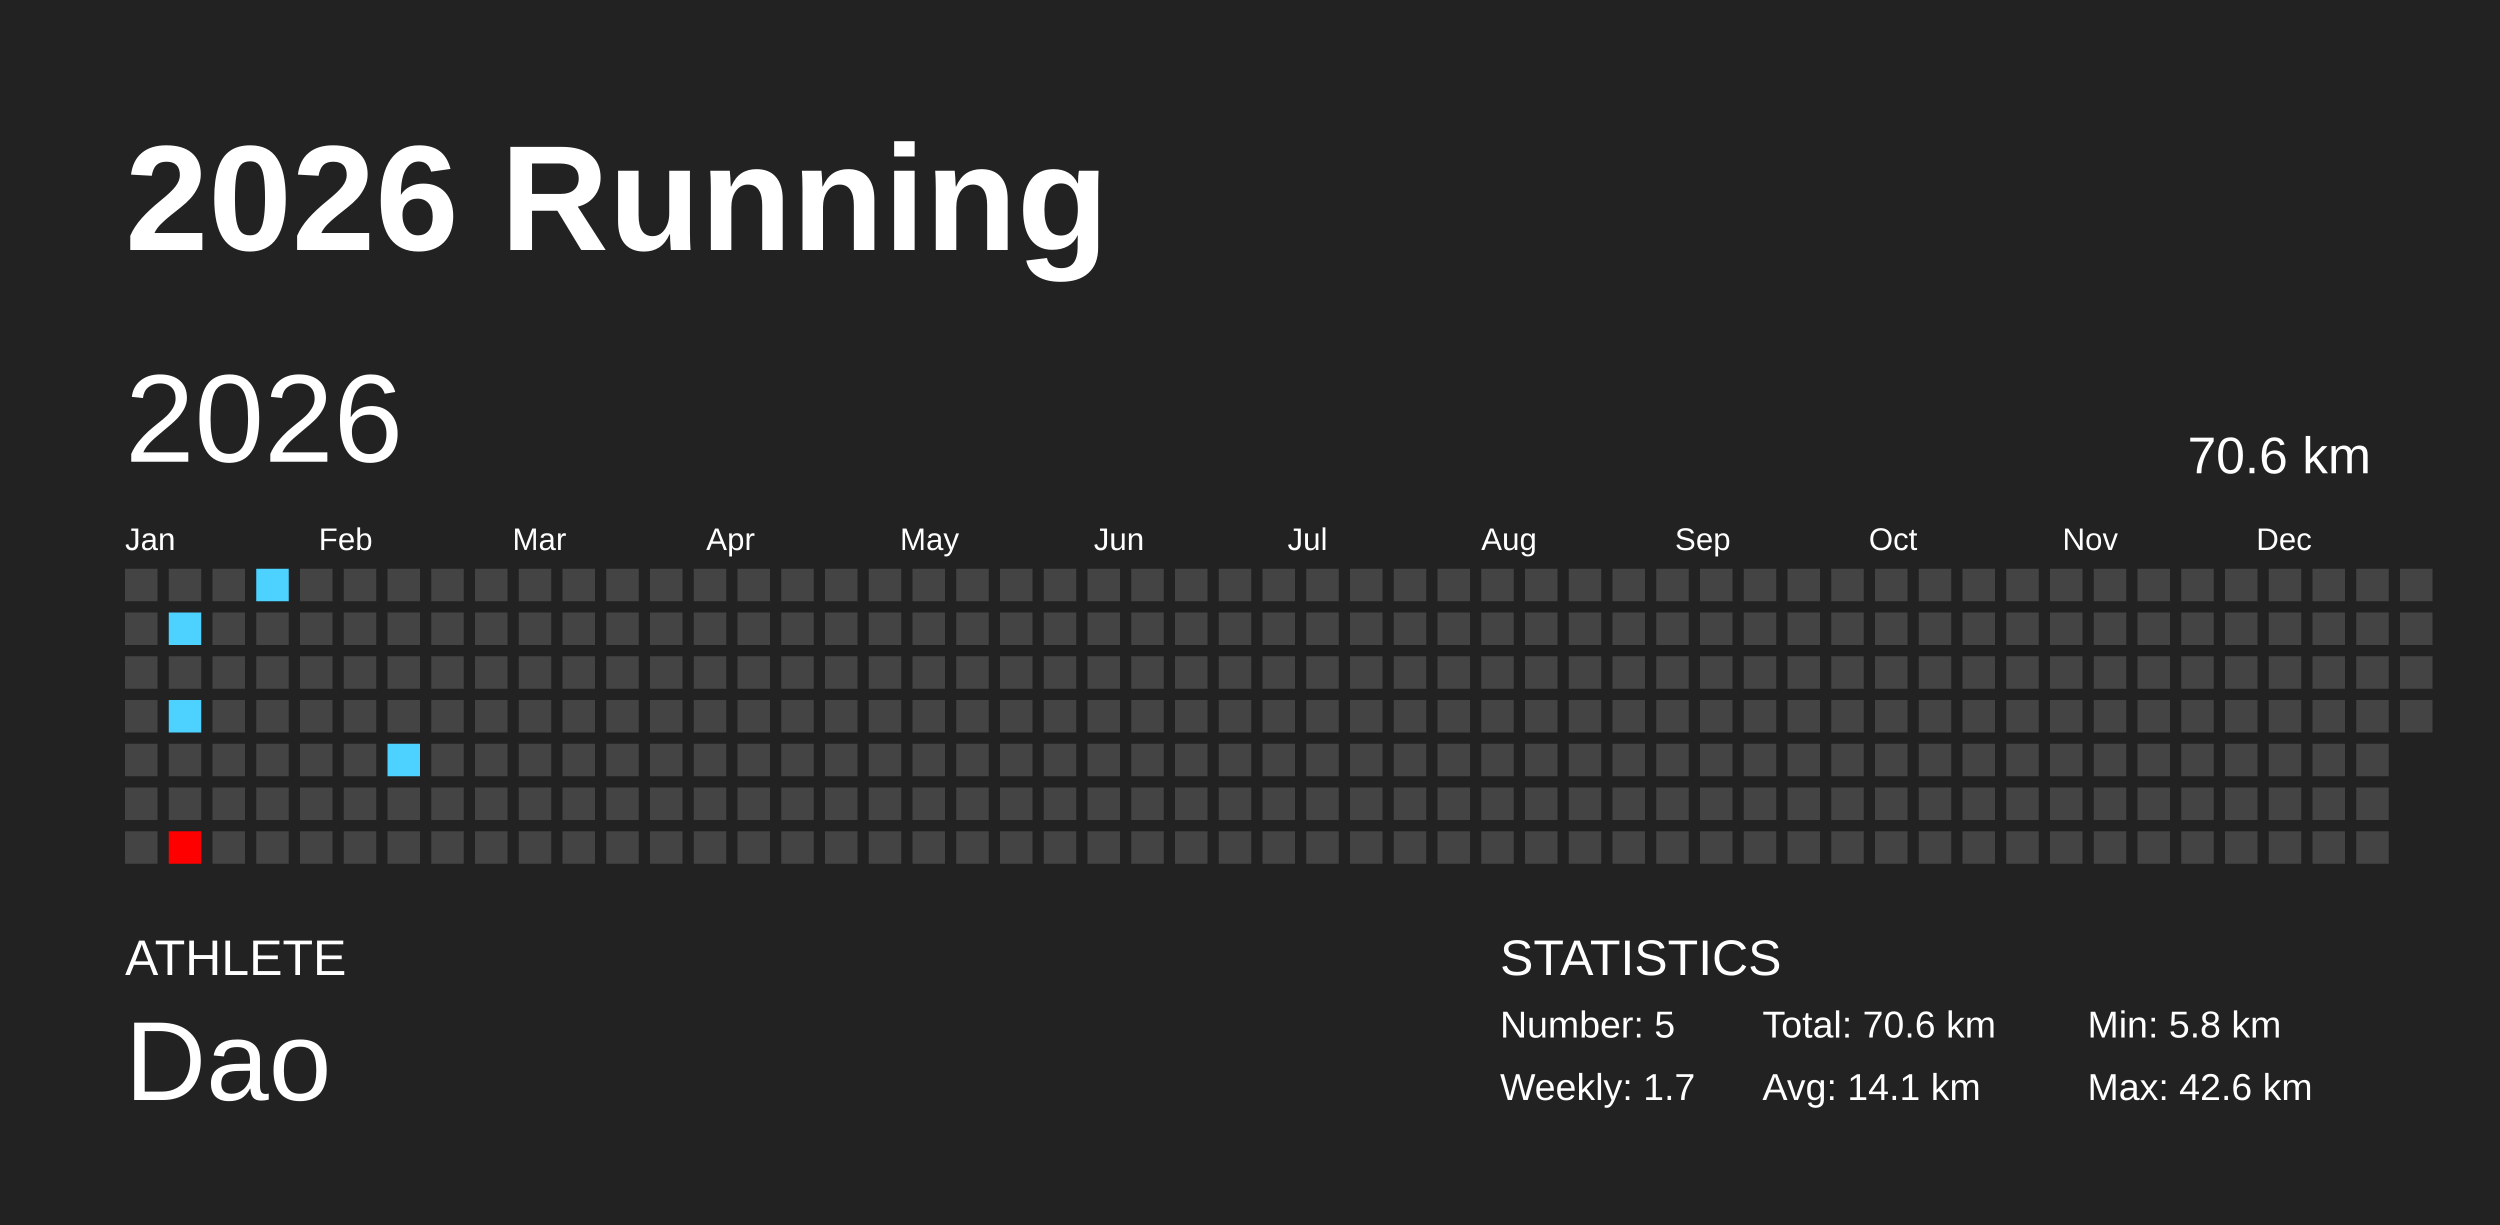
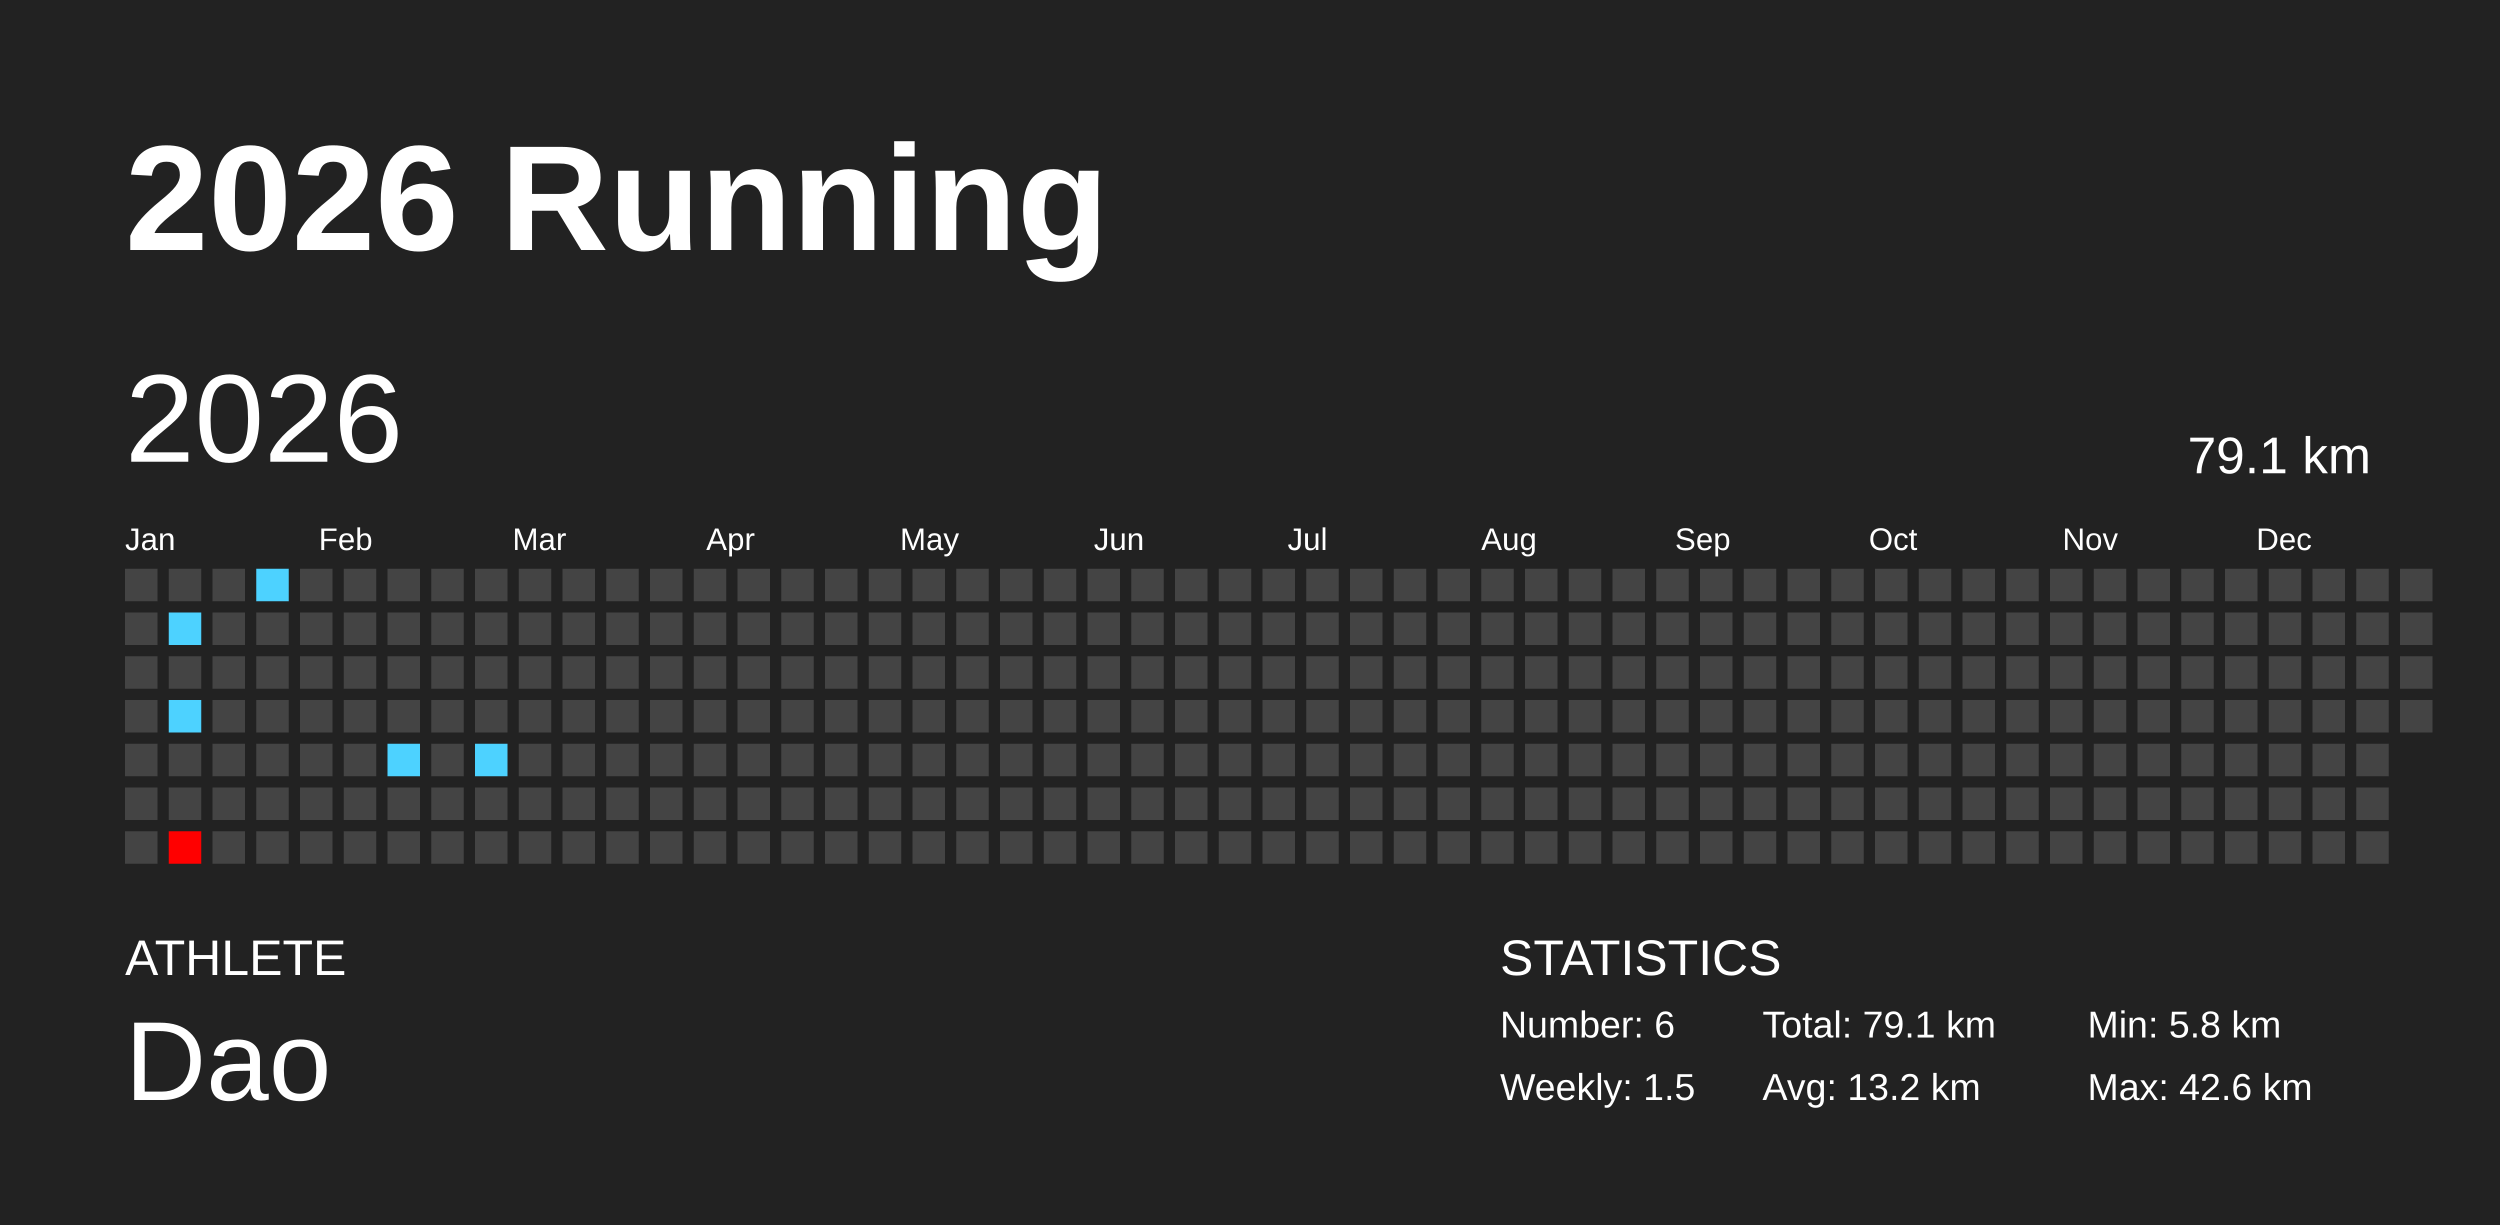
<svg xmlns="http://www.w3.org/2000/svg" baseProfile="full" height="98mm" version="1.1" viewBox="0,0,200,98" width="200mm">
  <defs />
  <rect fill="#222222" height="98" width="200" x="0" y="0" />
  <text fill="#FFFFFF" style="font-size:12px; font-family:Arial; font-weight:bold;" x="10" y="20">2026 Running</text>
  <text fill="#FFFFFF" style="font-size:4px; font-family:Arial" x="10" y="78">ATHLETE</text>
  <text fill="#FFFFFF" style="font-size:9px; font-family:Arial" x="10" y="88">Dao</text>
  <text fill="#FFFFFF" style="font-size:4px; font-family:Arial" x="120" y="78">STATISTICS</text>
-   <text fill="#FFFFFF" style="font-size:3px; font-family:Arial" x="120" y="83">Number: 5</text>
-   <text fill="#FFFFFF" style="font-size:3px; font-family:Arial" x="120" y="88">Weekly: 1.7</text>
-   <text fill="#FFFFFF" style="font-size:3px; font-family:Arial" x="141" y="83">Total: 70.6 km</text>
-   <text fill="#FFFFFF" style="font-size:3px; font-family:Arial" x="141" y="88">Avg: 14.1 km</text>
+   <text fill="#FFFFFF" style="font-size:3px; font-family:Arial" x="120" y="83">Number: 6</text>
+   <text fill="#FFFFFF" style="font-size:3px; font-family:Arial" x="120" y="88">Weekly: 1.5</text>
+   <text fill="#FFFFFF" style="font-size:3px; font-family:Arial" x="141" y="83">Total: 79.1 km</text>
+   <text fill="#FFFFFF" style="font-size:3px; font-family:Arial" x="141" y="88">Avg: 13.2 km</text>
  <text fill="#FFFFFF" style="font-size:3px; font-family:Arial" x="167" y="83">Min: 5.8 km</text>
  <text fill="#FFFFFF" style="font-size:3px; font-family:Arial" x="167" y="88">Max: 42.6 km</text>
  <text dominant-baseline="hanging" fill="#FFFFFF" style="font-size:10.0px; font-family:Arial;" x="10" y="30">2026</text>
-   <text dominant-baseline="hanging" fill="#FFFFFF" style="font-size:4.125px; font-family:Arial;" x="175" y="35">70.6 km</text>
+   <text dominant-baseline="hanging" fill="#FFFFFF" style="font-size:4.125px; font-family:Arial;" x="175" y="35">79.1 km</text>
  <text fill="#FFFFFF" style="font-size:2.5px; font-family:Arial" x="10.0" y="44">Jan</text>
  <text fill="#FFFFFF" style="font-size:2.5px; font-family:Arial" x="25.5" y="44">Feb</text>
  <text fill="#FFFFFF" style="font-size:2.5px; font-family:Arial" x="41.0" y="44">Mar</text>
  <text fill="#FFFFFF" style="font-size:2.5px; font-family:Arial" x="56.5" y="44">Apr</text>
  <text fill="#FFFFFF" style="font-size:2.5px; font-family:Arial" x="72.0" y="44">May</text>
  <text fill="#FFFFFF" style="font-size:2.5px; font-family:Arial" x="87.5" y="44">Jun</text>
  <text fill="#FFFFFF" style="font-size:2.5px; font-family:Arial" x="103.0" y="44">Jul</text>
  <text fill="#FFFFFF" style="font-size:2.5px; font-family:Arial" x="118.5" y="44">Aug</text>
  <text fill="#FFFFFF" style="font-size:2.5px; font-family:Arial" x="134.0" y="44">Sep</text>
  <text fill="#FFFFFF" style="font-size:2.5px; font-family:Arial" x="149.5" y="44">Oct</text>
  <text fill="#FFFFFF" style="font-size:2.5px; font-family:Arial" x="165.0" y="44">Nov</text>
  <text fill="#FFFFFF" style="font-size:2.5px; font-family:Arial" x="180.5" y="44">Dec</text>
  <rect fill="#444444" height="2.6" width="2.6" x="10.0" y="45.5" />
  <rect fill="#444444" height="2.6" width="2.6" x="10.0" y="49.0" />
  <rect fill="#444444" height="2.6" width="2.6" x="10.0" y="52.5" />
  <rect fill="#444444" height="2.6" width="2.6" x="10.0" y="56.0" />
  <rect fill="#444444" height="2.6" width="2.6" x="10.0" y="59.5" />
  <rect fill="#444444" height="2.6" width="2.6" x="10.0" y="63.0" />
  <rect fill="#444444" height="2.6" width="2.6" x="10.0" y="66.5" />
  <rect fill="#444444" height="2.6" width="2.6" x="13.5" y="45.5" />
  <rect fill="#4dd2ff" height="2.6" width="2.6" x="13.5" y="49.0" />
  <rect fill="#444444" height="2.6" width="2.6" x="13.5" y="52.5" />
  <rect fill="#4dd2ff" height="2.6" width="2.6" x="13.5" y="56.0" />
  <rect fill="#444444" height="2.6" width="2.6" x="13.5" y="59.5" />
  <rect fill="#444444" height="2.6" width="2.6" x="13.5" y="63.0" />
  <rect fill="red" height="2.6" width="2.6" x="13.5" y="66.5" />
  <rect fill="#444444" height="2.6" width="2.6" x="17.0" y="45.5" />
  <rect fill="#444444" height="2.6" width="2.6" x="17.0" y="49.0" />
  <rect fill="#444444" height="2.6" width="2.6" x="17.0" y="52.5" />
  <rect fill="#444444" height="2.6" width="2.6" x="17.0" y="56.0" />
  <rect fill="#444444" height="2.6" width="2.6" x="17.0" y="59.5" />
  <rect fill="#444444" height="2.6" width="2.6" x="17.0" y="63.0" />
  <rect fill="#444444" height="2.6" width="2.6" x="17.0" y="66.5" />
  <rect fill="#4dd2ff" height="2.6" width="2.6" x="20.5" y="45.5" />
  <rect fill="#444444" height="2.6" width="2.6" x="20.5" y="49.0" />
  <rect fill="#444444" height="2.6" width="2.6" x="20.5" y="52.5" />
  <rect fill="#444444" height="2.6" width="2.6" x="20.5" y="56.0" />
  <rect fill="#444444" height="2.6" width="2.6" x="20.5" y="59.5" />
  <rect fill="#444444" height="2.6" width="2.6" x="20.5" y="63.0" />
  <rect fill="#444444" height="2.6" width="2.6" x="20.5" y="66.5" />
  <rect fill="#444444" height="2.6" width="2.6" x="24.0" y="45.5" />
  <rect fill="#444444" height="2.6" width="2.6" x="24.0" y="49.0" />
  <rect fill="#444444" height="2.6" width="2.6" x="24.0" y="52.5" />
  <rect fill="#444444" height="2.6" width="2.6" x="24.0" y="56.0" />
  <rect fill="#444444" height="2.6" width="2.6" x="24.0" y="59.5" />
  <rect fill="#444444" height="2.6" width="2.6" x="24.0" y="63.0" />
  <rect fill="#444444" height="2.6" width="2.6" x="24.0" y="66.5" />
  <rect fill="#444444" height="2.6" width="2.6" x="27.5" y="45.5" />
  <rect fill="#444444" height="2.6" width="2.6" x="27.5" y="49.0" />
  <rect fill="#444444" height="2.6" width="2.6" x="27.5" y="52.5" />
  <rect fill="#444444" height="2.6" width="2.6" x="27.5" y="56.0" />
  <rect fill="#444444" height="2.6" width="2.6" x="27.5" y="59.5" />
  <rect fill="#444444" height="2.6" width="2.6" x="27.5" y="63.0" />
  <rect fill="#444444" height="2.6" width="2.6" x="27.5" y="66.5" />
  <rect fill="#444444" height="2.6" width="2.6" x="31.0" y="45.5" />
  <rect fill="#444444" height="2.6" width="2.6" x="31.0" y="49.0" />
  <rect fill="#444444" height="2.6" width="2.6" x="31.0" y="52.5" />
  <rect fill="#444444" height="2.6" width="2.6" x="31.0" y="56.0" />
  <rect fill="#4dd2ff" height="2.6" width="2.6" x="31.0" y="59.5" />
  <rect fill="#444444" height="2.6" width="2.6" x="31.0" y="63.0" />
  <rect fill="#444444" height="2.6" width="2.6" x="31.0" y="66.5" />
  <rect fill="#444444" height="2.6" width="2.6" x="34.5" y="45.5" />
  <rect fill="#444444" height="2.6" width="2.6" x="34.5" y="49.0" />
  <rect fill="#444444" height="2.6" width="2.6" x="34.5" y="52.5" />
  <rect fill="#444444" height="2.6" width="2.6" x="34.5" y="56.0" />
  <rect fill="#444444" height="2.6" width="2.6" x="34.5" y="59.5" />
  <rect fill="#444444" height="2.6" width="2.6" x="34.5" y="63.0" />
  <rect fill="#444444" height="2.6" width="2.6" x="34.5" y="66.5" />
  <rect fill="#444444" height="2.6" width="2.6" x="38.0" y="45.5" />
  <rect fill="#444444" height="2.6" width="2.6" x="38.0" y="49.0" />
  <rect fill="#444444" height="2.6" width="2.6" x="38.0" y="52.5" />
  <rect fill="#444444" height="2.6" width="2.6" x="38.0" y="56.0" />
-   <rect fill="#444444" height="2.6" width="2.6" x="38.0" y="59.5" />
+   <rect fill="#4dd2ff" height="2.6" width="2.6" x="38.0" y="59.5" />
  <rect fill="#444444" height="2.6" width="2.6" x="38.0" y="63.0" />
  <rect fill="#444444" height="2.6" width="2.6" x="38.0" y="66.5" />
  <rect fill="#444444" height="2.6" width="2.6" x="41.5" y="45.5" />
  <rect fill="#444444" height="2.6" width="2.6" x="41.5" y="49.0" />
  <rect fill="#444444" height="2.6" width="2.6" x="41.5" y="52.5" />
  <rect fill="#444444" height="2.6" width="2.6" x="41.5" y="56.0" />
  <rect fill="#444444" height="2.6" width="2.6" x="41.5" y="59.5" />
  <rect fill="#444444" height="2.6" width="2.6" x="41.5" y="63.0" />
  <rect fill="#444444" height="2.6" width="2.6" x="41.5" y="66.5" />
  <rect fill="#444444" height="2.6" width="2.6" x="45.0" y="45.5" />
  <rect fill="#444444" height="2.6" width="2.6" x="45.0" y="49.0" />
  <rect fill="#444444" height="2.6" width="2.6" x="45.0" y="52.5" />
  <rect fill="#444444" height="2.6" width="2.6" x="45.0" y="56.0" />
  <rect fill="#444444" height="2.6" width="2.6" x="45.0" y="59.5" />
  <rect fill="#444444" height="2.6" width="2.6" x="45.0" y="63.0" />
  <rect fill="#444444" height="2.6" width="2.6" x="45.0" y="66.5" />
  <rect fill="#444444" height="2.6" width="2.6" x="48.5" y="45.5" />
  <rect fill="#444444" height="2.6" width="2.6" x="48.5" y="49.0" />
  <rect fill="#444444" height="2.6" width="2.6" x="48.5" y="52.5" />
  <rect fill="#444444" height="2.6" width="2.6" x="48.5" y="56.0" />
  <rect fill="#444444" height="2.6" width="2.6" x="48.5" y="59.5" />
  <rect fill="#444444" height="2.6" width="2.6" x="48.5" y="63.0" />
  <rect fill="#444444" height="2.6" width="2.6" x="48.5" y="66.5" />
  <rect fill="#444444" height="2.6" width="2.6" x="52.0" y="45.5" />
  <rect fill="#444444" height="2.6" width="2.6" x="52.0" y="49.0" />
  <rect fill="#444444" height="2.6" width="2.6" x="52.0" y="52.5" />
  <rect fill="#444444" height="2.6" width="2.6" x="52.0" y="56.0" />
  <rect fill="#444444" height="2.6" width="2.6" x="52.0" y="59.5" />
  <rect fill="#444444" height="2.6" width="2.6" x="52.0" y="63.0" />
  <rect fill="#444444" height="2.6" width="2.6" x="52.0" y="66.5" />
  <rect fill="#444444" height="2.6" width="2.6" x="55.5" y="45.5" />
  <rect fill="#444444" height="2.6" width="2.6" x="55.5" y="49.0" />
  <rect fill="#444444" height="2.6" width="2.6" x="55.5" y="52.5" />
  <rect fill="#444444" height="2.6" width="2.6" x="55.5" y="56.0" />
  <rect fill="#444444" height="2.6" width="2.6" x="55.5" y="59.5" />
  <rect fill="#444444" height="2.6" width="2.6" x="55.5" y="63.0" />
  <rect fill="#444444" height="2.6" width="2.6" x="55.5" y="66.5" />
  <rect fill="#444444" height="2.6" width="2.6" x="59.0" y="45.5" />
  <rect fill="#444444" height="2.6" width="2.6" x="59.0" y="49.0" />
  <rect fill="#444444" height="2.6" width="2.6" x="59.0" y="52.5" />
  <rect fill="#444444" height="2.6" width="2.6" x="59.0" y="56.0" />
  <rect fill="#444444" height="2.6" width="2.6" x="59.0" y="59.5" />
  <rect fill="#444444" height="2.6" width="2.6" x="59.0" y="63.0" />
  <rect fill="#444444" height="2.6" width="2.6" x="59.0" y="66.5" />
  <rect fill="#444444" height="2.6" width="2.6" x="62.5" y="45.5" />
  <rect fill="#444444" height="2.6" width="2.6" x="62.5" y="49.0" />
  <rect fill="#444444" height="2.6" width="2.6" x="62.5" y="52.5" />
  <rect fill="#444444" height="2.6" width="2.6" x="62.5" y="56.0" />
  <rect fill="#444444" height="2.6" width="2.6" x="62.5" y="59.5" />
  <rect fill="#444444" height="2.6" width="2.6" x="62.5" y="63.0" />
  <rect fill="#444444" height="2.6" width="2.6" x="62.5" y="66.5" />
  <rect fill="#444444" height="2.6" width="2.6" x="66.0" y="45.5" />
  <rect fill="#444444" height="2.6" width="2.6" x="66.0" y="49.0" />
  <rect fill="#444444" height="2.6" width="2.6" x="66.0" y="52.5" />
  <rect fill="#444444" height="2.6" width="2.6" x="66.0" y="56.0" />
  <rect fill="#444444" height="2.6" width="2.6" x="66.0" y="59.5" />
  <rect fill="#444444" height="2.6" width="2.6" x="66.0" y="63.0" />
  <rect fill="#444444" height="2.6" width="2.6" x="66.0" y="66.5" />
  <rect fill="#444444" height="2.6" width="2.6" x="69.5" y="45.5" />
  <rect fill="#444444" height="2.6" width="2.6" x="69.5" y="49.0" />
  <rect fill="#444444" height="2.6" width="2.6" x="69.5" y="52.5" />
  <rect fill="#444444" height="2.6" width="2.6" x="69.5" y="56.0" />
  <rect fill="#444444" height="2.6" width="2.6" x="69.5" y="59.5" />
  <rect fill="#444444" height="2.6" width="2.6" x="69.5" y="63.0" />
  <rect fill="#444444" height="2.6" width="2.6" x="69.5" y="66.5" />
  <rect fill="#444444" height="2.6" width="2.6" x="73.0" y="45.5" />
  <rect fill="#444444" height="2.6" width="2.6" x="73.0" y="49.0" />
  <rect fill="#444444" height="2.6" width="2.6" x="73.0" y="52.5" />
  <rect fill="#444444" height="2.6" width="2.6" x="73.0" y="56.0" />
  <rect fill="#444444" height="2.6" width="2.6" x="73.0" y="59.5" />
  <rect fill="#444444" height="2.6" width="2.6" x="73.0" y="63.0" />
  <rect fill="#444444" height="2.6" width="2.6" x="73.0" y="66.5" />
  <rect fill="#444444" height="2.6" width="2.6" x="76.5" y="45.5" />
  <rect fill="#444444" height="2.6" width="2.6" x="76.5" y="49.0" />
  <rect fill="#444444" height="2.6" width="2.6" x="76.5" y="52.5" />
  <rect fill="#444444" height="2.6" width="2.6" x="76.5" y="56.0" />
  <rect fill="#444444" height="2.6" width="2.6" x="76.5" y="59.5" />
  <rect fill="#444444" height="2.6" width="2.6" x="76.5" y="63.0" />
  <rect fill="#444444" height="2.6" width="2.6" x="76.5" y="66.5" />
  <rect fill="#444444" height="2.6" width="2.6" x="80.0" y="45.5" />
  <rect fill="#444444" height="2.6" width="2.6" x="80.0" y="49.0" />
  <rect fill="#444444" height="2.6" width="2.6" x="80.0" y="52.5" />
  <rect fill="#444444" height="2.6" width="2.6" x="80.0" y="56.0" />
  <rect fill="#444444" height="2.6" width="2.6" x="80.0" y="59.5" />
  <rect fill="#444444" height="2.6" width="2.6" x="80.0" y="63.0" />
  <rect fill="#444444" height="2.6" width="2.6" x="80.0" y="66.5" />
  <rect fill="#444444" height="2.6" width="2.6" x="83.5" y="45.5" />
  <rect fill="#444444" height="2.6" width="2.6" x="83.5" y="49.0" />
  <rect fill="#444444" height="2.6" width="2.6" x="83.5" y="52.5" />
  <rect fill="#444444" height="2.6" width="2.6" x="83.5" y="56.0" />
  <rect fill="#444444" height="2.6" width="2.6" x="83.5" y="59.5" />
  <rect fill="#444444" height="2.6" width="2.6" x="83.5" y="63.0" />
  <rect fill="#444444" height="2.6" width="2.6" x="83.5" y="66.5" />
  <rect fill="#444444" height="2.6" width="2.6" x="87.0" y="45.5" />
  <rect fill="#444444" height="2.6" width="2.6" x="87.0" y="49.0" />
  <rect fill="#444444" height="2.6" width="2.6" x="87.0" y="52.5" />
  <rect fill="#444444" height="2.6" width="2.6" x="87.0" y="56.0" />
  <rect fill="#444444" height="2.6" width="2.6" x="87.0" y="59.5" />
  <rect fill="#444444" height="2.6" width="2.6" x="87.0" y="63.0" />
  <rect fill="#444444" height="2.6" width="2.6" x="87.0" y="66.5" />
  <rect fill="#444444" height="2.6" width="2.6" x="90.5" y="45.5" />
  <rect fill="#444444" height="2.6" width="2.6" x="90.5" y="49.0" />
  <rect fill="#444444" height="2.6" width="2.6" x="90.5" y="52.5" />
  <rect fill="#444444" height="2.6" width="2.6" x="90.5" y="56.0" />
  <rect fill="#444444" height="2.6" width="2.6" x="90.5" y="59.5" />
  <rect fill="#444444" height="2.6" width="2.6" x="90.5" y="63.0" />
  <rect fill="#444444" height="2.6" width="2.6" x="90.5" y="66.5" />
  <rect fill="#444444" height="2.6" width="2.6" x="94.0" y="45.5" />
  <rect fill="#444444" height="2.6" width="2.6" x="94.0" y="49.0" />
  <rect fill="#444444" height="2.6" width="2.6" x="94.0" y="52.5" />
  <rect fill="#444444" height="2.6" width="2.6" x="94.0" y="56.0" />
  <rect fill="#444444" height="2.6" width="2.6" x="94.0" y="59.5" />
  <rect fill="#444444" height="2.6" width="2.6" x="94.0" y="63.0" />
  <rect fill="#444444" height="2.6" width="2.6" x="94.0" y="66.5" />
  <rect fill="#444444" height="2.6" width="2.6" x="97.5" y="45.5" />
  <rect fill="#444444" height="2.6" width="2.6" x="97.5" y="49.0" />
  <rect fill="#444444" height="2.6" width="2.6" x="97.5" y="52.5" />
  <rect fill="#444444" height="2.6" width="2.6" x="97.5" y="56.0" />
  <rect fill="#444444" height="2.6" width="2.6" x="97.5" y="59.5" />
  <rect fill="#444444" height="2.6" width="2.6" x="97.5" y="63.0" />
  <rect fill="#444444" height="2.6" width="2.6" x="97.5" y="66.5" />
  <rect fill="#444444" height="2.6" width="2.6" x="101.0" y="45.5" />
  <rect fill="#444444" height="2.6" width="2.6" x="101.0" y="49.0" />
  <rect fill="#444444" height="2.6" width="2.6" x="101.0" y="52.5" />
  <rect fill="#444444" height="2.6" width="2.6" x="101.0" y="56.0" />
  <rect fill="#444444" height="2.6" width="2.6" x="101.0" y="59.5" />
  <rect fill="#444444" height="2.6" width="2.6" x="101.0" y="63.0" />
  <rect fill="#444444" height="2.6" width="2.6" x="101.0" y="66.5" />
  <rect fill="#444444" height="2.6" width="2.6" x="104.5" y="45.5" />
  <rect fill="#444444" height="2.6" width="2.6" x="104.5" y="49.0" />
  <rect fill="#444444" height="2.6" width="2.6" x="104.5" y="52.5" />
  <rect fill="#444444" height="2.6" width="2.6" x="104.5" y="56.0" />
  <rect fill="#444444" height="2.6" width="2.6" x="104.5" y="59.5" />
  <rect fill="#444444" height="2.6" width="2.6" x="104.5" y="63.0" />
  <rect fill="#444444" height="2.6" width="2.6" x="104.5" y="66.5" />
  <rect fill="#444444" height="2.6" width="2.6" x="108.0" y="45.5" />
  <rect fill="#444444" height="2.6" width="2.6" x="108.0" y="49.0" />
  <rect fill="#444444" height="2.6" width="2.6" x="108.0" y="52.5" />
  <rect fill="#444444" height="2.6" width="2.6" x="108.0" y="56.0" />
  <rect fill="#444444" height="2.6" width="2.6" x="108.0" y="59.5" />
  <rect fill="#444444" height="2.6" width="2.6" x="108.0" y="63.0" />
  <rect fill="#444444" height="2.6" width="2.6" x="108.0" y="66.5" />
  <rect fill="#444444" height="2.6" width="2.6" x="111.5" y="45.5" />
  <rect fill="#444444" height="2.6" width="2.6" x="111.5" y="49.0" />
  <rect fill="#444444" height="2.6" width="2.6" x="111.5" y="52.5" />
  <rect fill="#444444" height="2.6" width="2.6" x="111.5" y="56.0" />
  <rect fill="#444444" height="2.6" width="2.6" x="111.5" y="59.5" />
  <rect fill="#444444" height="2.6" width="2.6" x="111.5" y="63.0" />
  <rect fill="#444444" height="2.6" width="2.6" x="111.5" y="66.5" />
  <rect fill="#444444" height="2.6" width="2.6" x="115.0" y="45.5" />
  <rect fill="#444444" height="2.6" width="2.6" x="115.0" y="49.0" />
  <rect fill="#444444" height="2.6" width="2.6" x="115.0" y="52.5" />
  <rect fill="#444444" height="2.6" width="2.6" x="115.0" y="56.0" />
  <rect fill="#444444" height="2.6" width="2.6" x="115.0" y="59.5" />
  <rect fill="#444444" height="2.6" width="2.6" x="115.0" y="63.0" />
  <rect fill="#444444" height="2.6" width="2.6" x="115.0" y="66.5" />
  <rect fill="#444444" height="2.6" width="2.6" x="118.5" y="45.5" />
  <rect fill="#444444" height="2.6" width="2.6" x="118.5" y="49.0" />
  <rect fill="#444444" height="2.6" width="2.6" x="118.5" y="52.5" />
  <rect fill="#444444" height="2.6" width="2.6" x="118.5" y="56.0" />
  <rect fill="#444444" height="2.6" width="2.6" x="118.5" y="59.5" />
  <rect fill="#444444" height="2.6" width="2.6" x="118.5" y="63.0" />
  <rect fill="#444444" height="2.6" width="2.6" x="118.5" y="66.5" />
  <rect fill="#444444" height="2.6" width="2.6" x="122.0" y="45.5" />
  <rect fill="#444444" height="2.6" width="2.6" x="122.0" y="49.0" />
  <rect fill="#444444" height="2.6" width="2.6" x="122.0" y="52.5" />
  <rect fill="#444444" height="2.6" width="2.6" x="122.0" y="56.0" />
  <rect fill="#444444" height="2.6" width="2.6" x="122.0" y="59.5" />
  <rect fill="#444444" height="2.6" width="2.6" x="122.0" y="63.0" />
  <rect fill="#444444" height="2.6" width="2.6" x="122.0" y="66.5" />
  <rect fill="#444444" height="2.6" width="2.6" x="125.5" y="45.5" />
  <rect fill="#444444" height="2.6" width="2.6" x="125.5" y="49.0" />
  <rect fill="#444444" height="2.6" width="2.6" x="125.5" y="52.5" />
  <rect fill="#444444" height="2.6" width="2.6" x="125.5" y="56.0" />
  <rect fill="#444444" height="2.6" width="2.6" x="125.5" y="59.5" />
  <rect fill="#444444" height="2.6" width="2.6" x="125.5" y="63.0" />
  <rect fill="#444444" height="2.6" width="2.6" x="125.5" y="66.5" />
  <rect fill="#444444" height="2.6" width="2.6" x="129.0" y="45.5" />
  <rect fill="#444444" height="2.6" width="2.6" x="129.0" y="49.0" />
  <rect fill="#444444" height="2.6" width="2.6" x="129.0" y="52.5" />
  <rect fill="#444444" height="2.6" width="2.6" x="129.0" y="56.0" />
  <rect fill="#444444" height="2.6" width="2.6" x="129.0" y="59.5" />
  <rect fill="#444444" height="2.6" width="2.6" x="129.0" y="63.0" />
  <rect fill="#444444" height="2.6" width="2.6" x="129.0" y="66.5" />
  <rect fill="#444444" height="2.6" width="2.6" x="132.5" y="45.5" />
  <rect fill="#444444" height="2.6" width="2.6" x="132.5" y="49.0" />
  <rect fill="#444444" height="2.6" width="2.6" x="132.5" y="52.5" />
  <rect fill="#444444" height="2.6" width="2.6" x="132.5" y="56.0" />
  <rect fill="#444444" height="2.6" width="2.6" x="132.5" y="59.5" />
  <rect fill="#444444" height="2.6" width="2.6" x="132.5" y="63.0" />
  <rect fill="#444444" height="2.6" width="2.6" x="132.5" y="66.5" />
  <rect fill="#444444" height="2.6" width="2.6" x="136.0" y="45.5" />
  <rect fill="#444444" height="2.6" width="2.6" x="136.0" y="49.0" />
  <rect fill="#444444" height="2.6" width="2.6" x="136.0" y="52.5" />
  <rect fill="#444444" height="2.6" width="2.6" x="136.0" y="56.0" />
  <rect fill="#444444" height="2.6" width="2.6" x="136.0" y="59.5" />
  <rect fill="#444444" height="2.6" width="2.6" x="136.0" y="63.0" />
  <rect fill="#444444" height="2.6" width="2.6" x="136.0" y="66.5" />
  <rect fill="#444444" height="2.6" width="2.6" x="139.5" y="45.5" />
  <rect fill="#444444" height="2.6" width="2.6" x="139.5" y="49.0" />
  <rect fill="#444444" height="2.6" width="2.6" x="139.5" y="52.5" />
  <rect fill="#444444" height="2.6" width="2.6" x="139.5" y="56.0" />
  <rect fill="#444444" height="2.6" width="2.6" x="139.5" y="59.5" />
  <rect fill="#444444" height="2.6" width="2.6" x="139.5" y="63.0" />
  <rect fill="#444444" height="2.6" width="2.6" x="139.5" y="66.5" />
  <rect fill="#444444" height="2.6" width="2.6" x="143.0" y="45.5" />
  <rect fill="#444444" height="2.6" width="2.6" x="143.0" y="49.0" />
  <rect fill="#444444" height="2.6" width="2.6" x="143.0" y="52.5" />
  <rect fill="#444444" height="2.6" width="2.6" x="143.0" y="56.0" />
  <rect fill="#444444" height="2.6" width="2.6" x="143.0" y="59.5" />
  <rect fill="#444444" height="2.6" width="2.6" x="143.0" y="63.0" />
  <rect fill="#444444" height="2.6" width="2.6" x="143.0" y="66.5" />
  <rect fill="#444444" height="2.6" width="2.6" x="146.5" y="45.5" />
  <rect fill="#444444" height="2.6" width="2.6" x="146.5" y="49.0" />
  <rect fill="#444444" height="2.6" width="2.6" x="146.5" y="52.5" />
  <rect fill="#444444" height="2.6" width="2.6" x="146.5" y="56.0" />
  <rect fill="#444444" height="2.6" width="2.6" x="146.5" y="59.5" />
  <rect fill="#444444" height="2.6" width="2.6" x="146.5" y="63.0" />
  <rect fill="#444444" height="2.6" width="2.6" x="146.5" y="66.5" />
  <rect fill="#444444" height="2.6" width="2.6" x="150.0" y="45.5" />
  <rect fill="#444444" height="2.6" width="2.6" x="150.0" y="49.0" />
  <rect fill="#444444" height="2.6" width="2.6" x="150.0" y="52.5" />
  <rect fill="#444444" height="2.6" width="2.6" x="150.0" y="56.0" />
  <rect fill="#444444" height="2.6" width="2.6" x="150.0" y="59.5" />
  <rect fill="#444444" height="2.6" width="2.6" x="150.0" y="63.0" />
  <rect fill="#444444" height="2.6" width="2.6" x="150.0" y="66.5" />
  <rect fill="#444444" height="2.6" width="2.6" x="153.5" y="45.5" />
  <rect fill="#444444" height="2.6" width="2.6" x="153.5" y="49.0" />
  <rect fill="#444444" height="2.6" width="2.6" x="153.5" y="52.5" />
  <rect fill="#444444" height="2.6" width="2.6" x="153.5" y="56.0" />
  <rect fill="#444444" height="2.6" width="2.6" x="153.5" y="59.5" />
  <rect fill="#444444" height="2.6" width="2.6" x="153.5" y="63.0" />
  <rect fill="#444444" height="2.6" width="2.6" x="153.5" y="66.5" />
  <rect fill="#444444" height="2.6" width="2.6" x="157.0" y="45.5" />
  <rect fill="#444444" height="2.6" width="2.6" x="157.0" y="49.0" />
  <rect fill="#444444" height="2.6" width="2.6" x="157.0" y="52.5" />
  <rect fill="#444444" height="2.6" width="2.6" x="157.0" y="56.0" />
  <rect fill="#444444" height="2.6" width="2.6" x="157.0" y="59.5" />
  <rect fill="#444444" height="2.6" width="2.6" x="157.0" y="63.0" />
  <rect fill="#444444" height="2.6" width="2.6" x="157.0" y="66.5" />
  <rect fill="#444444" height="2.6" width="2.6" x="160.5" y="45.5" />
  <rect fill="#444444" height="2.6" width="2.6" x="160.5" y="49.0" />
  <rect fill="#444444" height="2.6" width="2.6" x="160.5" y="52.5" />
  <rect fill="#444444" height="2.6" width="2.6" x="160.5" y="56.0" />
  <rect fill="#444444" height="2.6" width="2.6" x="160.5" y="59.5" />
  <rect fill="#444444" height="2.6" width="2.6" x="160.5" y="63.0" />
  <rect fill="#444444" height="2.6" width="2.6" x="160.5" y="66.5" />
  <rect fill="#444444" height="2.6" width="2.6" x="164.0" y="45.5" />
  <rect fill="#444444" height="2.6" width="2.6" x="164.0" y="49.0" />
  <rect fill="#444444" height="2.6" width="2.6" x="164.0" y="52.5" />
  <rect fill="#444444" height="2.6" width="2.6" x="164.0" y="56.0" />
  <rect fill="#444444" height="2.6" width="2.6" x="164.0" y="59.5" />
  <rect fill="#444444" height="2.6" width="2.6" x="164.0" y="63.0" />
  <rect fill="#444444" height="2.6" width="2.6" x="164.0" y="66.5" />
  <rect fill="#444444" height="2.6" width="2.6" x="167.5" y="45.5" />
  <rect fill="#444444" height="2.6" width="2.6" x="167.5" y="49.0" />
  <rect fill="#444444" height="2.6" width="2.6" x="167.5" y="52.5" />
  <rect fill="#444444" height="2.6" width="2.6" x="167.5" y="56.0" />
  <rect fill="#444444" height="2.6" width="2.6" x="167.5" y="59.5" />
  <rect fill="#444444" height="2.6" width="2.6" x="167.5" y="63.0" />
  <rect fill="#444444" height="2.6" width="2.6" x="167.5" y="66.5" />
  <rect fill="#444444" height="2.6" width="2.6" x="171.0" y="45.5" />
  <rect fill="#444444" height="2.6" width="2.6" x="171.0" y="49.0" />
  <rect fill="#444444" height="2.6" width="2.6" x="171.0" y="52.5" />
  <rect fill="#444444" height="2.6" width="2.6" x="171.0" y="56.0" />
  <rect fill="#444444" height="2.6" width="2.6" x="171.0" y="59.5" />
  <rect fill="#444444" height="2.6" width="2.6" x="171.0" y="63.0" />
  <rect fill="#444444" height="2.6" width="2.6" x="171.0" y="66.5" />
  <rect fill="#444444" height="2.6" width="2.6" x="174.5" y="45.5" />
  <rect fill="#444444" height="2.6" width="2.6" x="174.5" y="49.0" />
  <rect fill="#444444" height="2.6" width="2.6" x="174.5" y="52.5" />
  <rect fill="#444444" height="2.6" width="2.6" x="174.5" y="56.0" />
  <rect fill="#444444" height="2.6" width="2.6" x="174.5" y="59.5" />
  <rect fill="#444444" height="2.6" width="2.6" x="174.5" y="63.0" />
  <rect fill="#444444" height="2.6" width="2.6" x="174.5" y="66.5" />
  <rect fill="#444444" height="2.6" width="2.6" x="178.0" y="45.5" />
  <rect fill="#444444" height="2.6" width="2.6" x="178.0" y="49.0" />
  <rect fill="#444444" height="2.6" width="2.6" x="178.0" y="52.5" />
  <rect fill="#444444" height="2.6" width="2.6" x="178.0" y="56.0" />
  <rect fill="#444444" height="2.6" width="2.6" x="178.0" y="59.5" />
  <rect fill="#444444" height="2.6" width="2.6" x="178.0" y="63.0" />
  <rect fill="#444444" height="2.6" width="2.6" x="178.0" y="66.5" />
  <rect fill="#444444" height="2.6" width="2.6" x="181.5" y="45.5" />
  <rect fill="#444444" height="2.6" width="2.6" x="181.5" y="49.0" />
  <rect fill="#444444" height="2.6" width="2.6" x="181.5" y="52.5" />
  <rect fill="#444444" height="2.6" width="2.6" x="181.5" y="56.0" />
  <rect fill="#444444" height="2.6" width="2.6" x="181.5" y="59.5" />
  <rect fill="#444444" height="2.6" width="2.6" x="181.5" y="63.0" />
  <rect fill="#444444" height="2.6" width="2.6" x="181.5" y="66.5" />
  <rect fill="#444444" height="2.6" width="2.6" x="185.0" y="45.5" />
  <rect fill="#444444" height="2.6" width="2.6" x="185.0" y="49.0" />
  <rect fill="#444444" height="2.6" width="2.6" x="185.0" y="52.5" />
  <rect fill="#444444" height="2.6" width="2.6" x="185.0" y="56.0" />
  <rect fill="#444444" height="2.6" width="2.6" x="185.0" y="59.5" />
  <rect fill="#444444" height="2.6" width="2.6" x="185.0" y="63.0" />
  <rect fill="#444444" height="2.6" width="2.6" x="185.0" y="66.5" />
  <rect fill="#444444" height="2.6" width="2.6" x="188.5" y="45.5" />
  <rect fill="#444444" height="2.6" width="2.6" x="188.5" y="49.0" />
  <rect fill="#444444" height="2.6" width="2.6" x="188.5" y="52.5" />
  <rect fill="#444444" height="2.6" width="2.6" x="188.5" y="56.0" />
  <rect fill="#444444" height="2.6" width="2.6" x="188.5" y="59.5" />
  <rect fill="#444444" height="2.6" width="2.6" x="188.5" y="63.0" />
  <rect fill="#444444" height="2.6" width="2.6" x="188.5" y="66.5" />
  <rect fill="#444444" height="2.6" width="2.6" x="192.0" y="45.5" />
  <rect fill="#444444" height="2.6" width="2.6" x="192.0" y="49.0" />
  <rect fill="#444444" height="2.6" width="2.6" x="192.0" y="52.5" />
  <rect fill="#444444" height="2.6" width="2.6" x="192.0" y="56.0" />
</svg>
